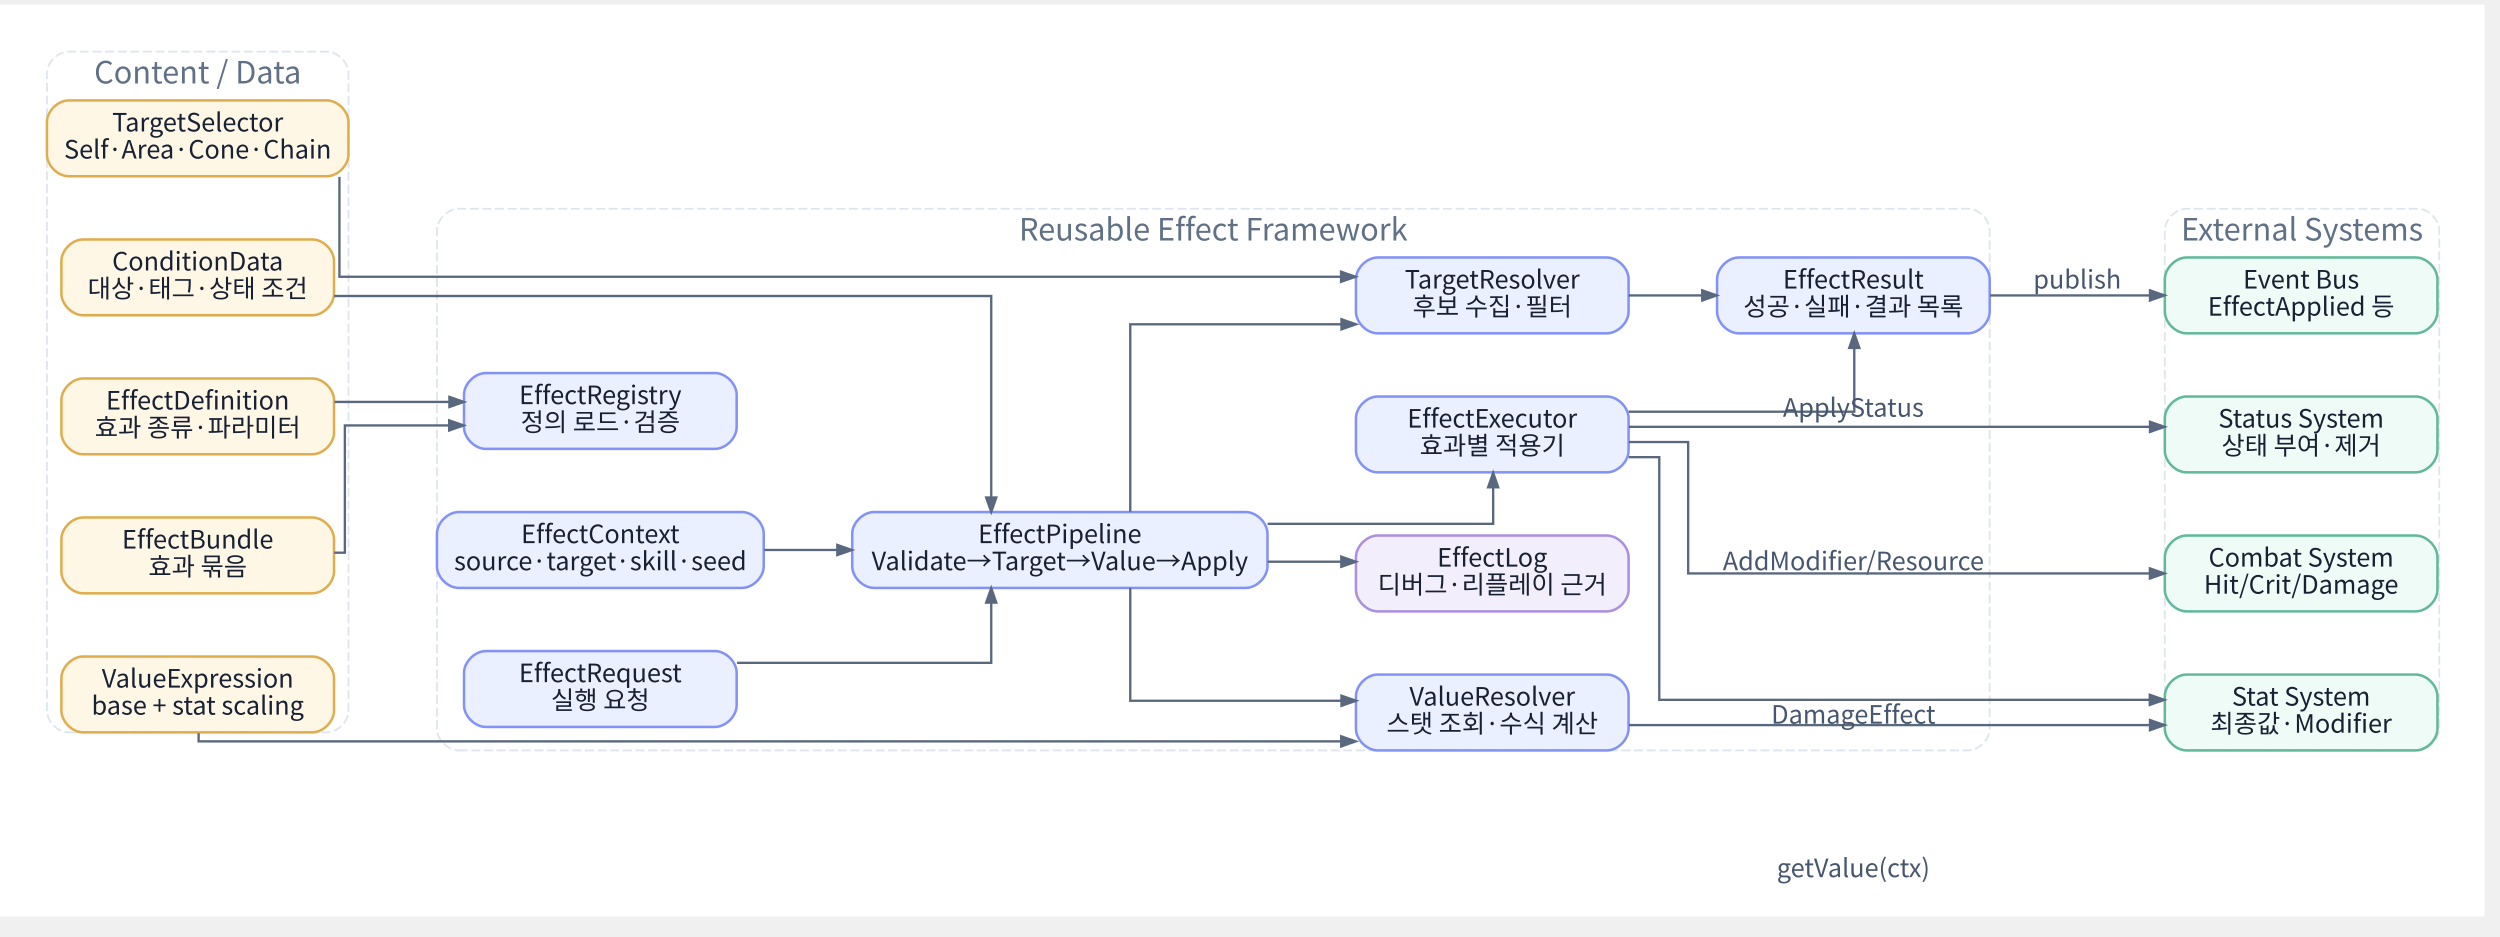
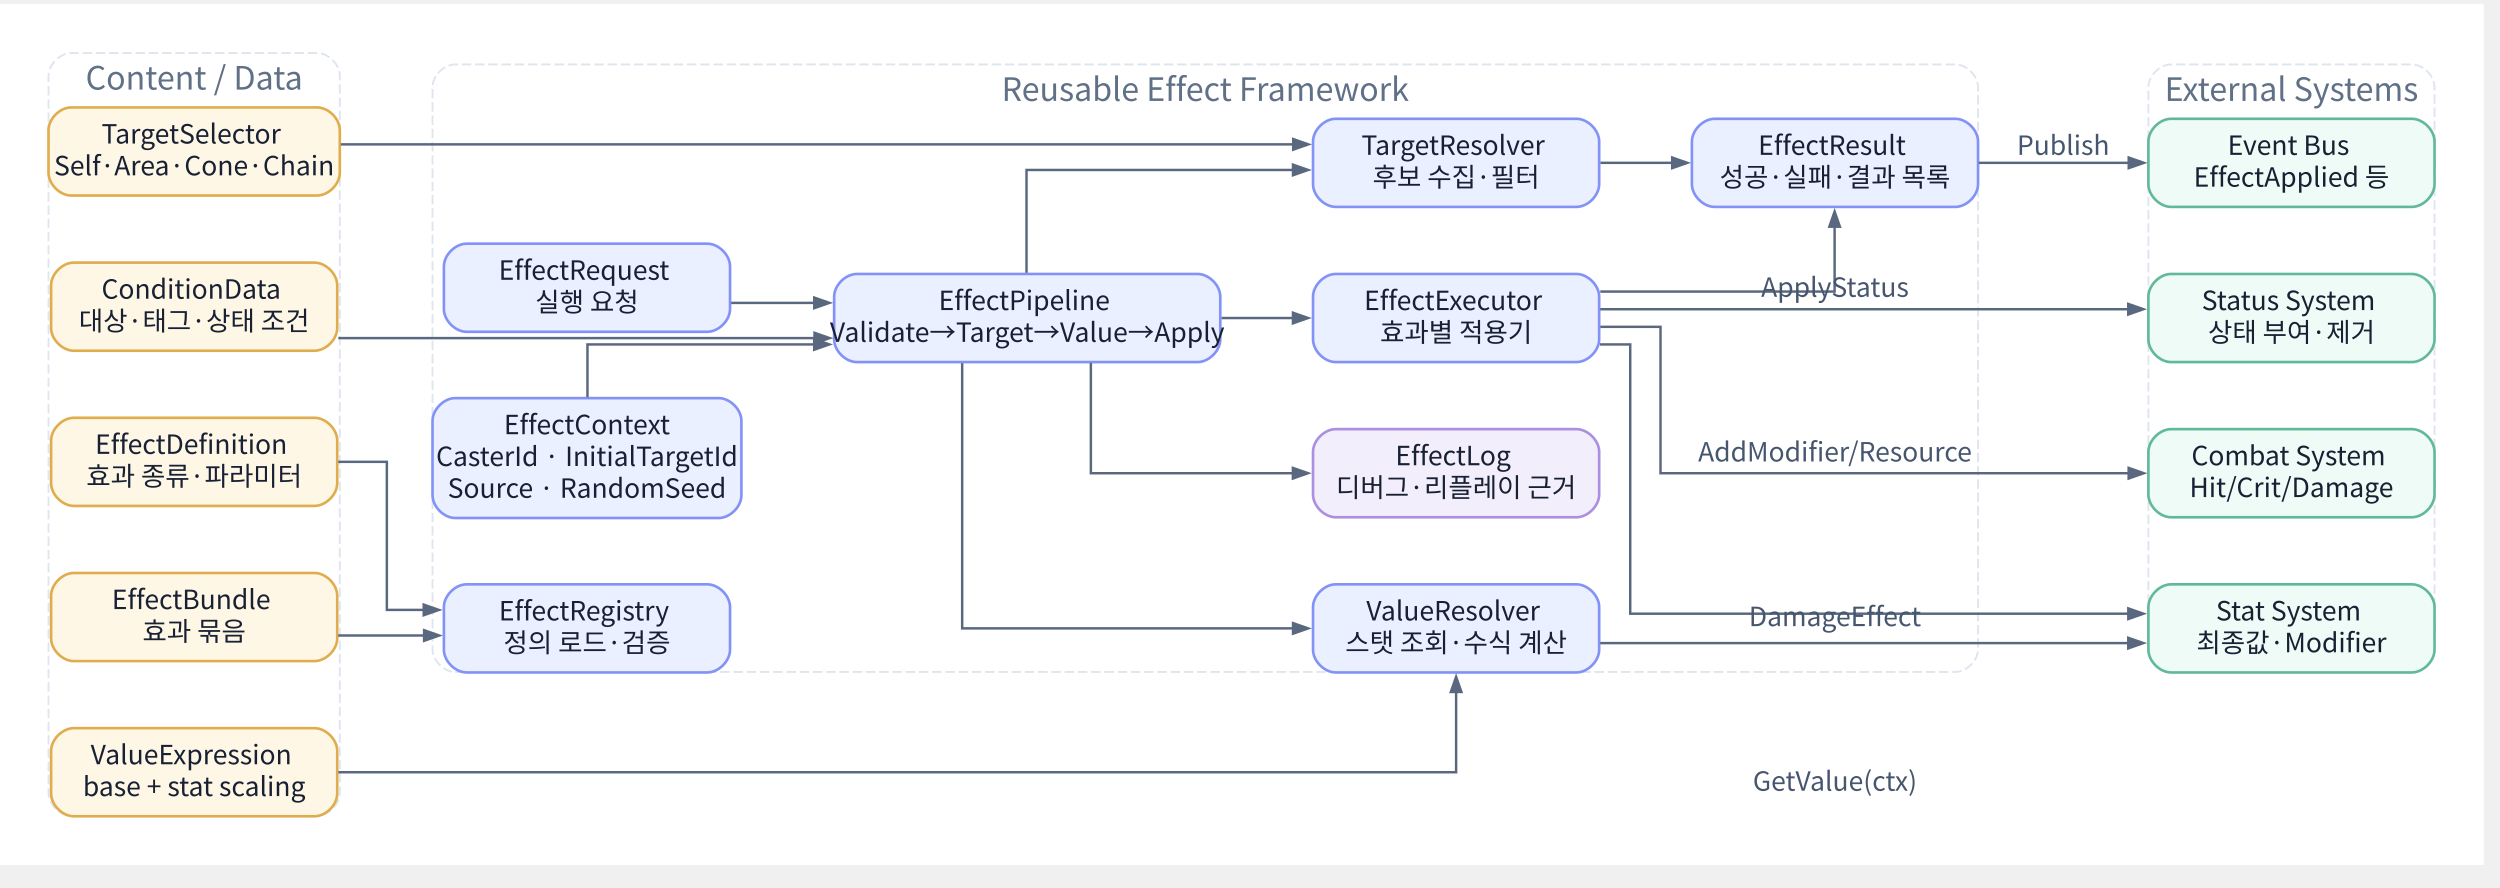
- <svg xmlns="http://www.w3.org/2000/svg" width="1393pt" height="522pt" viewBox="8.64 8.64 1384.64 513.64">
-   <g id="graph0" class="graph" transform="scale(1 1) rotate(0) translate(26.64 495.64)">
-     <polygon fill="#ffffff" stroke="transparent" points="-18,18 -18,-487 1358,-487 1358,18 -18,18" />
+ <svg xmlns="http://www.w3.org/2000/svg" width="1330pt" height="472pt" viewBox="9.00 9.00 1321.00 464.00">
+   <g id="graph0" class="graph" transform="scale(1 1) rotate(0) translate(26.64 445.64)">
+     <polygon fill="#ffffff" stroke="none" points="-18,18 -18,-437 1294.77,-437 1294.77,18 -18,18" />
    <g id="clust1" class="cluster">
-       <path fill="#ffffff" stroke="#dfe5ee" stroke-dasharray="5,2" d="M20,-84C20,-84 163,-84 163,-84 169,-84 175,-90 175,-96 175,-96 175,-449 175,-449 175,-455 169,-461 163,-461 163,-461 20,-461 20,-461 14,-461 8,-455 8,-449 8,-449 8,-96 8,-96 8,-90 14,-84 20,-84" />
-       <text text-anchor="middle" x="91.5" y="-443.4" font-family="Noto Sans CJK KR" font-size="17.00" fill="#607086">Content / Data</text>
+       <path fill="#ffffff" stroke="#dfe5ee" stroke-dasharray="5,2" d="M20,-8C20,-8 149.91,-8 149.91,-8 155.91,-8 161.91,-14 161.91,-20 161.91,-20 161.91,-399 161.91,-399 161.91,-405 155.91,-411 149.91,-411 149.91,-411 20,-411 20,-411 14,-411 8,-405 8,-399 8,-399 8,-20 8,-20 8,-14 14,-8 20,-8" />
+       <text xml:space="preserve" text-anchor="middle" x="84.95" y="-391.7" font-family="Noto Sans CJK KR" font-size="17.00" fill="#607086">Content / Data</text>
    </g>
    <g id="clust2" class="cluster">
-       <path fill="#ffffff" stroke="#dfe5ee" stroke-dasharray="5,2" d="M236,-74C236,-74 1072,-74 1072,-74 1078,-74 1084,-80 1084,-86 1084,-86 1084,-362 1084,-362 1084,-368 1078,-374 1072,-374 1072,-374 236,-374 236,-374 230,-374 224,-368 224,-362 224,-362 224,-86 224,-86 224,-80 230,-74 236,-74" />
-       <text text-anchor="middle" x="654" y="-356.4" font-family="Noto Sans CJK KR" font-size="17.00" fill="#607086">Reusable Effect Framework</text>
+       <path fill="#ffffff" stroke="#dfe5ee" stroke-dasharray="5,2" d="M222.91,-84C222.91,-84 1015.56,-84 1015.56,-84 1021.56,-84 1027.56,-90 1027.56,-96 1027.56,-96 1027.56,-393 1027.56,-393 1027.56,-399 1021.56,-405 1015.56,-405 1015.56,-405 222.91,-405 222.91,-405 216.91,-405 210.91,-399 210.91,-393 210.91,-393 210.91,-96 210.91,-96 210.91,-90 216.91,-84 222.91,-84" />
+       <text xml:space="preserve" text-anchor="middle" x="619.23" y="-385.7" font-family="Noto Sans CJK KR" font-size="17.00" fill="#607086">Reusable Effect Framework</text>
    </g>
    <g id="clust3" class="cluster">
-       <path fill="#ffffff" stroke="#dfe5ee" stroke-dasharray="5,2" d="M1193,-74C1193,-74 1321,-74 1321,-74 1327,-74 1333,-80 1333,-86 1333,-86 1333,-362 1333,-362 1333,-368 1327,-374 1321,-374 1321,-374 1193,-374 1193,-374 1187,-374 1181,-368 1181,-362 1181,-362 1181,-86 1181,-86 1181,-80 1187,-74 1193,-74" />
-       <text text-anchor="middle" x="1257" y="-356.4" font-family="Noto Sans CJK KR" font-size="17.00" fill="#607086">External Systems</text>
+       <path fill="#ffffff" stroke="#dfe5ee" stroke-dasharray="5,2" d="M1129.57,-84C1129.57,-84 1256.77,-84 1256.77,-84 1262.77,-84 1268.77,-90 1268.77,-96 1268.77,-96 1268.77,-393 1268.77,-393 1268.77,-399 1262.77,-405 1256.77,-405 1256.77,-405 1129.57,-405 1129.57,-405 1123.57,-405 1117.57,-399 1117.57,-393 1117.57,-393 1117.57,-96 1117.57,-96 1117.57,-90 1123.57,-84 1129.57,-84" />
+       <text xml:space="preserve" text-anchor="middle" x="1193.17" y="-385.7" font-family="Noto Sans CJK KR" font-size="17.00" fill="#607086">External Systems</text>
    </g>
    <g id="node1" class="node">
-       <path fill="#fff7e6" stroke="#e0ad4e" stroke-width="1.4" d="M155,-280C155,-280 28,-280 28,-280 22,-280 16,-274 16,-268 16,-268 16,-250 16,-250 16,-244 22,-238 28,-238 28,-238 155,-238 155,-238 161,-238 167,-244 167,-250 167,-250 167,-268 167,-268 167,-274 161,-280 155,-280" />
-       <text text-anchor="middle" x="91.5" y="-262.8" font-family="Noto Sans CJK KR" font-size="14.00" fill="#182033">EffectDefinition</text>
-       <text text-anchor="middle" x="91.5" y="-247.8" font-family="Noto Sans CJK KR" font-size="14.00" fill="#182033">효과 종류·파라미터</text>
+       <path fill="#fff7e6" stroke="#e0ad4e" stroke-width="1.4" d="M148.55,-218.28C148.55,-218.28 21.35,-218.28 21.35,-218.28 15.35,-218.28 9.35,-212.28 9.35,-206.28 9.35,-206.28 9.35,-183.72 9.35,-183.72 9.35,-177.72 15.35,-171.72 21.35,-171.72 21.35,-171.72 148.55,-171.72 148.55,-171.72 154.55,-171.72 160.55,-177.72 160.55,-183.72 160.55,-183.72 160.55,-206.28 160.55,-206.28 160.55,-212.28 154.55,-218.28 148.55,-218.28" />
+       <text xml:space="preserve" text-anchor="middle" x="84.95" y="-199.2" font-family="Noto Sans CJK KR" font-size="14.00" fill="#182033">EffectDefinition+ </text>
+       <text xml:space="preserve" text-anchor="middle" x="84.95" y="-182.4" font-family="Noto Sans CJK KR" font-size="14.00" fill="#182033">효과 종류·파라미터</text>
    </g>
    <g id="node6" class="node">
-       <path fill="#eaf0ff" stroke="#8292f7" stroke-width="1.4" d="M378,-283C378,-283 251,-283 251,-283 245,-283 239,-277 239,-271 239,-271 239,-253 239,-253 239,-247 245,-241 251,-241 251,-241 378,-241 378,-241 384,-241 390,-247 390,-253 390,-253 390,-271 390,-271 390,-277 384,-283 378,-283" />
-       <text text-anchor="middle" x="314.5" y="-265.8" font-family="Noto Sans CJK KR" font-size="14.00" fill="#182033">EffectRegistry</text>
-       <text text-anchor="middle" x="314.5" y="-250.8" font-family="Noto Sans CJK KR" font-size="14.00" fill="#182033">정의 로드·검증</text>
+       <path fill="#eaf0ff" stroke="#8292f7" stroke-width="1.4" d="M356.11,-130.28C356.11,-130.28 228.91,-130.28 228.91,-130.28 222.91,-130.28 216.91,-124.28 216.91,-118.28 216.91,-118.28 216.91,-95.72 216.91,-95.72 216.91,-89.72 222.91,-83.72 228.91,-83.72 228.91,-83.72 356.11,-83.72 356.11,-83.72 362.11,-83.72 368.11,-89.72 368.11,-95.72 368.11,-95.72 368.11,-118.28 368.11,-118.28 368.11,-124.28 362.11,-130.28 356.11,-130.28" />
+       <text xml:space="preserve" text-anchor="middle" x="292.51" y="-111.2" font-family="Noto Sans CJK KR" font-size="14.00" fill="#182033">EffectRegistry+ </text>
+       <text xml:space="preserve" text-anchor="middle" x="292.51" y="-94.4" font-family="Noto Sans CJK KR" font-size="14.00" fill="#182033">정의 로드·검증</text>
    </g>
    <g id="edge1" class="edge">
-       <path fill="none" stroke="#59687e" stroke-width="1.3" d="M167.31,-267C167.31,-267 230.9,-267 230.9,-267" />
-       <polygon fill="#59687e" stroke="#59687e" stroke-width="1.3" points="230.9,-269.8 238.9,-267 230.9,-264.2 230.9,-269.8" />
+       <path fill="none" stroke="#59687e" stroke-width="1.3" d="M161.08,-195C175.81,-195 186.77,-195 186.77,-195 186.77,-195 186.77,-116.76 186.77,-116.76 186.77,-116.76 206.26,-116.76 206.26,-116.76" />
+       <polygon fill="#59687e" stroke="#59687e" stroke-width="1.3" points="206.26,-119.56 214.26,-116.76 206.26,-113.96 206.26,-119.56" />
    </g>
    <g id="node2" class="node">
-       <path fill="#fff7e6" stroke="#e0ad4e" stroke-width="1.4" d="M155,-203C155,-203 28,-203 28,-203 22,-203 16,-197 16,-191 16,-191 16,-173 16,-173 16,-167 22,-161 28,-161 28,-161 155,-161 155,-161 161,-161 167,-167 167,-173 167,-173 167,-191 167,-191 167,-197 161,-203 155,-203" />
-       <text text-anchor="middle" x="91.5" y="-185.8" font-family="Noto Sans CJK KR" font-size="14.00" fill="#182033">EffectBundle</text>
-       <text text-anchor="middle" x="91.5" y="-170.8" font-family="Noto Sans CJK KR" font-size="14.00" fill="#182033">효과 묶음</text>
+       <path fill="#fff7e6" stroke="#e0ad4e" stroke-width="1.4" d="M148.55,-136.28C148.55,-136.28 21.35,-136.28 21.35,-136.28 15.35,-136.28 9.35,-130.28 9.35,-124.28 9.35,-124.28 9.35,-101.72 9.35,-101.72 9.35,-95.72 15.35,-89.72 21.35,-89.72 21.35,-89.72 148.55,-89.72 148.55,-89.72 154.55,-89.72 160.55,-95.72 160.55,-101.72 160.55,-101.72 160.55,-124.28 160.55,-124.28 160.55,-130.28 154.55,-136.28 148.55,-136.28" />
+       <text xml:space="preserve" text-anchor="middle" x="84.95" y="-117.2" font-family="Noto Sans CJK KR" font-size="14.00" fill="#182033">EffectBundle+ </text>
+       <text xml:space="preserve" text-anchor="middle" x="84.95" y="-100.4" font-family="Noto Sans CJK KR" font-size="14.00" fill="#182033">효과 묶음</text>
    </g>
    <g id="edge2" class="edge">
-       <path fill="none" stroke="#59687e" stroke-width="1.3" d="M167.14,-183.5C170.81,-183.5 173,-183.5 173,-183.5 173,-183.5 173,-254 173,-254 173,-254 230.78,-254 230.78,-254" />
-       <polygon fill="#59687e" stroke="#59687e" stroke-width="1.3" points="230.78,-256.8 238.78,-254 230.78,-251.2 230.78,-256.8" />
+       <path fill="none" stroke="#59687e" stroke-width="1.3" d="M161.06,-103.24C161.06,-103.24 206.45,-103.24 206.45,-103.24" />
+       <polygon fill="#59687e" stroke="#59687e" stroke-width="1.3" points="206.45,-106.04 214.45,-103.24 206.45,-100.44 206.45,-106.04" />
    </g>
    <g id="node3" class="node">
-       <path fill="#fff7e6" stroke="#e0ad4e" stroke-width="1.4" d="M163,-434C163,-434 20,-434 20,-434 14,-434 8,-428 8,-422 8,-422 8,-404 8,-404 8,-398 14,-392 20,-392 20,-392 163,-392 163,-392 169,-392 175,-398 175,-404 175,-404 175,-422 175,-422 175,-428 169,-434 163,-434" />
-       <text text-anchor="middle" x="91.5" y="-416.8" font-family="Noto Sans CJK KR" font-size="14.00" fill="#182033">TargetSelector</text>
-       <text text-anchor="middle" x="91.5" y="-401.8" font-family="Noto Sans CJK KR" font-size="14.00" fill="#182033">Self·Area·Cone·Chain</text>
+       <path fill="#fff7e6" stroke="#e0ad4e" stroke-width="1.4" d="M149.91,-382.28C149.91,-382.28 20,-382.28 20,-382.28 14,-382.28 8,-376.28 8,-370.28 8,-370.28 8,-347.72 8,-347.72 8,-341.72 14,-335.72 20,-335.72 20,-335.72 149.91,-335.72 149.91,-335.72 155.91,-335.72 161.91,-341.72 161.91,-347.72 161.91,-347.72 161.91,-370.28 161.91,-370.28 161.91,-376.28 155.91,-382.28 149.91,-382.28" />
+       <text xml:space="preserve" text-anchor="middle" x="84.95" y="-363.2" font-family="Noto Sans CJK KR" font-size="14.00" fill="#182033">TargetSelector+ </text>
+       <text xml:space="preserve" text-anchor="middle" x="84.95" y="-346.4" font-family="Noto Sans CJK KR" font-size="14.00" fill="#182033">Self·Area·Cone·Chain</text>
    </g>
    <g id="node10" class="node">
-       <path fill="#eaf0ff" stroke="#8292f7" stroke-width="1.4" d="M872,-347C872,-347 745,-347 745,-347 739,-347 733,-341 733,-335 733,-335 733,-317 733,-317 733,-311 739,-305 745,-305 745,-305 872,-305 872,-305 878,-305 884,-311 884,-317 884,-317 884,-335 884,-335 884,-341 878,-347 872,-347" />
-       <text text-anchor="middle" x="808.5" y="-329.8" font-family="Noto Sans CJK KR" font-size="14.00" fill="#182033">TargetResolver</text>
-       <text text-anchor="middle" x="808.5" y="-314.8" font-family="Noto Sans CJK KR" font-size="14.00" fill="#182033">후보 수집·필터</text>
+       <path fill="#eaf0ff" stroke="#8292f7" stroke-width="1.4" d="M815.36,-376.28C815.36,-376.28 688.16,-376.28 688.16,-376.28 682.16,-376.28 676.16,-370.28 676.16,-364.28 676.16,-364.28 676.16,-341.72 676.16,-341.72 676.16,-335.72 682.16,-329.72 688.16,-329.72 688.16,-329.72 815.36,-329.72 815.36,-329.72 821.36,-329.72 827.36,-335.72 827.36,-341.72 827.36,-341.72 827.36,-364.28 827.36,-364.28 827.36,-370.28 821.36,-376.28 815.36,-376.28" />
+       <text xml:space="preserve" text-anchor="middle" x="751.76" y="-357.2" font-family="Noto Sans CJK KR" font-size="14.00" fill="#182033">TargetResolver+ </text>
+       <text xml:space="preserve" text-anchor="middle" x="751.76" y="-340.4" font-family="Noto Sans CJK KR" font-size="14.00" fill="#182033">후보 수집·필터</text>
    </g>
    <g id="edge3" class="edge">
-       <path fill="none" stroke="#59687e" stroke-width="1.3" d="M170,-391.64C170,-368.96 170,-336.33 170,-336.33 170,-336.33 724.75,-336.33 724.75,-336.33" />
-       <polygon fill="#59687e" stroke="#59687e" stroke-width="1.3" points="724.75,-339.13 732.75,-336.33 724.75,-333.53 724.75,-339.13" />
+       <path fill="none" stroke="#59687e" stroke-width="1.3" d="M162.42,-362.76C162.42,-362.76 665.69,-362.76 665.69,-362.76" />
+       <polygon fill="#59687e" stroke="#59687e" stroke-width="1.3" points="665.69,-365.56 673.69,-362.76 665.69,-359.96 665.69,-365.56" />
    </g>
    <g id="node4" class="node">
-       <path fill="#fff7e6" stroke="#e0ad4e" stroke-width="1.4" d="M155,-126C155,-126 28,-126 28,-126 22,-126 16,-120 16,-114 16,-114 16,-96 16,-96 16,-90 22,-84 28,-84 28,-84 155,-84 155,-84 161,-84 167,-90 167,-96 167,-96 167,-114 167,-114 167,-120 161,-126 155,-126" />
-       <text text-anchor="middle" x="91.5" y="-108.8" font-family="Noto Sans CJK KR" font-size="14.00" fill="#182033">ValueExpression</text>
-       <text text-anchor="middle" x="91.5" y="-93.8" font-family="Noto Sans CJK KR" font-size="14.00" fill="#182033">base + stat scaling</text>
+       <path fill="#fff7e6" stroke="#e0ad4e" stroke-width="1.4" d="M148.55,-54.28C148.55,-54.28 21.35,-54.28 21.35,-54.28 15.35,-54.28 9.35,-48.28 9.35,-42.28 9.35,-42.28 9.35,-19.72 9.35,-19.72 9.35,-13.72 15.35,-7.72 21.35,-7.72 21.35,-7.72 148.55,-7.72 148.55,-7.72 154.55,-7.72 160.55,-13.72 160.55,-19.72 160.55,-19.72 160.55,-42.28 160.55,-42.28 160.55,-48.28 154.55,-54.28 148.55,-54.28" />
+       <text xml:space="preserve" text-anchor="middle" x="84.95" y="-35.2" font-family="Noto Sans CJK KR" font-size="14.00" fill="#182033">ValueExpression+ </text>
+       <text xml:space="preserve" text-anchor="middle" x="84.95" y="-18.4" font-family="Noto Sans CJK KR" font-size="14.00" fill="#182033">base + stat scaling</text>
    </g>
    <g id="node11" class="node">
-       <path fill="#eaf0ff" stroke="#8292f7" stroke-width="1.4" d="M872,-116C872,-116 745,-116 745,-116 739,-116 733,-110 733,-104 733,-104 733,-86 733,-86 733,-80 739,-74 745,-74 745,-74 872,-74 872,-74 878,-74 884,-80 884,-86 884,-86 884,-104 884,-104 884,-110 878,-116 872,-116" />
-       <text text-anchor="middle" x="808.5" y="-98.8" font-family="Noto Sans CJK KR" font-size="14.00" fill="#182033">ValueResolver</text>
-       <text text-anchor="middle" x="808.5" y="-83.8" font-family="Noto Sans CJK KR" font-size="14.00" fill="#182033">스탯 조회·수식 계산</text>
+       <path fill="#eaf0ff" stroke="#8292f7" stroke-width="1.4" d="M815.36,-130.28C815.36,-130.28 688.16,-130.28 688.16,-130.28 682.16,-130.28 676.16,-124.28 676.16,-118.28 676.16,-118.28 676.16,-95.72 676.16,-95.72 676.16,-89.72 682.16,-83.72 688.16,-83.72 688.16,-83.72 815.36,-83.72 815.36,-83.72 821.36,-83.72 827.36,-89.72 827.36,-95.72 827.36,-95.72 827.36,-118.28 827.36,-118.28 827.36,-124.28 821.36,-130.28 815.36,-130.28" />
+       <text xml:space="preserve" text-anchor="middle" x="751.76" y="-111.2" font-family="Noto Sans CJK KR" font-size="14.00" fill="#182033">ValueResolver+ </text>
+       <text xml:space="preserve" text-anchor="middle" x="751.76" y="-94.4" font-family="Noto Sans CJK KR" font-size="14.00" fill="#182033">스탯 조회·수식 계산</text>
    </g>
    <g id="edge4" class="edge">
-       <path fill="none" stroke="#59687e" stroke-width="1.3" d="M92,-83.53C92,-80.83 92,-79 92,-79 92,-79 724.84,-79 724.84,-79" />
-       <polygon fill="#59687e" stroke="#59687e" stroke-width="1.3" points="724.84,-81.8 732.84,-79 724.84,-76.2 724.84,-81.8" />
+       <path fill="none" stroke="#59687e" stroke-width="1.3" d="M161.12,-31C336.08,-31 751.77,-31 751.77,-31 751.77,-31 751.77,-73.4 751.77,-73.4" />
+       <polygon fill="#59687e" stroke="#59687e" stroke-width="1.3" points="748.97,-73.4 751.77,-81.4 754.57,-73.4 748.97,-73.4" />
    </g>
    <g id="node5" class="node">
-       <path fill="#fff7e6" stroke="#e0ad4e" stroke-width="1.4" d="M155,-357C155,-357 28,-357 28,-357 22,-357 16,-351 16,-345 16,-345 16,-327 16,-327 16,-321 22,-315 28,-315 28,-315 155,-315 155,-315 161,-315 167,-321 167,-327 167,-327 167,-345 167,-345 167,-351 161,-357 155,-357" />
-       <text text-anchor="middle" x="91.5" y="-339.8" font-family="Noto Sans CJK KR" font-size="14.00" fill="#182033">ConditionData</text>
-       <text text-anchor="middle" x="91.5" y="-324.8" font-family="Noto Sans CJK KR" font-size="14.00" fill="#182033">대상·태그·상태 조건</text>
+       <path fill="#fff7e6" stroke="#e0ad4e" stroke-width="1.4" d="M148.55,-300.28C148.55,-300.28 21.35,-300.28 21.35,-300.28 15.35,-300.28 9.35,-294.28 9.35,-288.28 9.35,-288.28 9.35,-265.72 9.35,-265.72 9.35,-259.72 15.35,-253.72 21.35,-253.72 21.35,-253.72 148.55,-253.72 148.55,-253.72 154.55,-253.72 160.55,-259.72 160.55,-265.72 160.55,-265.72 160.55,-288.28 160.55,-288.28 160.55,-294.28 154.55,-300.28 148.55,-300.28" />
+       <text xml:space="preserve" text-anchor="middle" x="84.95" y="-281.2" font-family="Noto Sans CJK KR" font-size="14.00" fill="#182033">ConditionData+ </text>
+       <text xml:space="preserve" text-anchor="middle" x="84.95" y="-264.4" font-family="Noto Sans CJK KR" font-size="14.00" fill="#182033">대상·태그·상태 조건</text>
    </g>
    <g id="node9" class="node">
-       <path fill="#eaf0ff" stroke="#8292f7" stroke-width="1.4" d="M672,-206C672,-206 466,-206 466,-206 460,-206 454,-200 454,-194 454,-194 454,-176 454,-176 454,-170 460,-164 466,-164 466,-164 672,-164 672,-164 678,-164 684,-170 684,-176 684,-176 684,-194 684,-194 684,-200 678,-206 672,-206" />
-       <text text-anchor="middle" x="569" y="-188.8" font-family="Noto Sans CJK KR" font-size="14.00" fill="#182033">EffectPipeline</text>
-       <text text-anchor="middle" x="569" y="-173.8" font-family="Noto Sans CJK KR" font-size="14.00" fill="#182033">Validate→Target→Value→Apply</text>
+       <path fill="#eaf0ff" stroke="#8292f7" stroke-width="1.4" d="M615.16,-294.28C615.16,-294.28 435.12,-294.28 435.12,-294.28 429.12,-294.28 423.12,-288.28 423.12,-282.28 423.12,-282.28 423.12,-259.72 423.12,-259.72 423.12,-253.72 429.12,-247.72 435.12,-247.72 435.12,-247.72 615.16,-247.72 615.16,-247.72 621.16,-247.72 627.16,-253.72 627.16,-259.72 627.16,-259.72 627.16,-282.28 627.16,-282.28 627.16,-288.28 621.16,-294.28 615.16,-294.28" />
+       <text xml:space="preserve" text-anchor="middle" x="525.14" y="-275.2" font-family="Noto Sans CJK KR" font-size="14.00" fill="#182033">EffectPipeline+ </text>
+       <text xml:space="preserve" text-anchor="middle" x="525.14" y="-258.4" font-family="Noto Sans CJK KR" font-size="14.00" fill="#182033">Validate→Target→Value→Apply</text>
    </g>
    <g id="edge5" class="edge">
-       <path fill="none" stroke="#59687e" stroke-width="1.3" d="M167.05,-325.67C292.71,-325.67 531,-325.67 531,-325.67 531,-325.67 531,-214.06 531,-214.06" />
-       <polygon fill="#59687e" stroke="#59687e" stroke-width="1.3" points="533.8,-214.06 531,-206.06 528.2,-214.06 533.8,-214.06" />
+       <path fill="none" stroke="#59687e" stroke-width="1.3" d="M161.12,-260.39C161.12,-260.39 412.74,-260.39 412.74,-260.39" />
+       <polygon fill="#59687e" stroke="#59687e" stroke-width="1.3" points="412.74,-263.19 420.74,-260.39 412.74,-257.59 412.74,-263.19" />
    </g>
    <g id="node7" class="node">
-       <path fill="#eaf0ff" stroke="#8292f7" stroke-width="1.4" d="M378,-129C378,-129 251,-129 251,-129 245,-129 239,-123 239,-117 239,-117 239,-99 239,-99 239,-93 245,-87 251,-87 251,-87 378,-87 378,-87 384,-87 390,-93 390,-99 390,-99 390,-117 390,-117 390,-123 384,-129 378,-129" />
-       <text text-anchor="middle" x="314.5" y="-111.8" font-family="Noto Sans CJK KR" font-size="14.00" fill="#182033">EffectRequest</text>
-       <text text-anchor="middle" x="314.5" y="-96.8" font-family="Noto Sans CJK KR" font-size="14.00" fill="#182033">실행 요청</text>
+       <path fill="#eaf0ff" stroke="#8292f7" stroke-width="1.4" d="M356.11,-310.28C356.11,-310.28 228.91,-310.28 228.91,-310.28 222.91,-310.28 216.91,-304.28 216.91,-298.28 216.91,-298.28 216.91,-275.72 216.91,-275.72 216.91,-269.72 222.91,-263.72 228.91,-263.72 228.91,-263.72 356.11,-263.72 356.11,-263.72 362.11,-263.72 368.11,-269.72 368.11,-275.72 368.11,-275.72 368.11,-298.28 368.11,-298.28 368.11,-304.28 362.11,-310.28 356.11,-310.28" />
+       <text xml:space="preserve" text-anchor="middle" x="292.51" y="-291.2" font-family="Noto Sans CJK KR" font-size="14.00" fill="#182033">EffectRequest+ </text>
+       <text xml:space="preserve" text-anchor="middle" x="292.51" y="-274.4" font-family="Noto Sans CJK KR" font-size="14.00" fill="#182033">실행 요청</text>
    </g>
    <g id="edge6" class="edge">
-       <path fill="none" stroke="#59687e" stroke-width="1.3" d="M390.22,-122.5C452.65,-122.5 531,-122.5 531,-122.5 531,-122.5 531,-155.84 531,-155.84" />
-       <polygon fill="#59687e" stroke="#59687e" stroke-width="1.3" points="528.2,-155.84 531,-163.84 533.8,-155.84 528.2,-155.84" />
+       <path fill="none" stroke="#59687e" stroke-width="1.3" d="M368.68,-279C368.68,-279 412.62,-279 412.62,-279" />
+       <polygon fill="#59687e" stroke="#59687e" stroke-width="1.3" points="412.62,-281.8 420.62,-279 412.62,-276.2 412.62,-281.8" />
    </g>
    <g id="node8" class="node">
-       <path fill="#eaf0ff" stroke="#8292f7" stroke-width="1.4" d="M393,-206C393,-206 236,-206 236,-206 230,-206 224,-200 224,-194 224,-194 224,-176 224,-176 224,-170 230,-164 236,-164 236,-164 393,-164 393,-164 399,-164 405,-170 405,-176 405,-176 405,-194 405,-194 405,-200 399,-206 393,-206" />
-       <text text-anchor="middle" x="314.5" y="-188.8" font-family="Noto Sans CJK KR" font-size="14.00" fill="#182033">EffectContext</text>
-       <text text-anchor="middle" x="314.5" y="-173.8" font-family="Noto Sans CJK KR" font-size="14.00" fill="#182033">source·target·skill·seed</text>
+       <path fill="#eaf0ff" stroke="#8292f7" stroke-width="1.4" d="M362.12,-228.68C362.12,-228.68 222.91,-228.68 222.91,-228.68 216.91,-228.68 210.91,-222.68 210.91,-216.68 210.91,-216.68 210.91,-177.32 210.91,-177.32 210.91,-171.32 216.91,-165.32 222.91,-165.32 222.91,-165.32 362.12,-165.32 362.12,-165.32 368.12,-165.32 374.12,-171.32 374.12,-177.32 374.12,-177.32 374.12,-216.68 374.12,-216.68 374.12,-222.68 368.12,-228.68 362.12,-228.68" />
+       <text xml:space="preserve" text-anchor="middle" x="292.51" y="-209.6" font-family="Noto Sans CJK KR" font-size="14.00" fill="#182033">EffectContext</text>
+       <text xml:space="preserve" text-anchor="middle" x="292.51" y="-192.8" font-family="Noto Sans CJK KR" font-size="14.00" fill="#182033">CasterId · InitialTargetId</text>
+       <text xml:space="preserve" text-anchor="middle" x="292.51" y="-176" font-family="Noto Sans CJK KR" font-size="14.00" fill="#182033">Source · RandomSeed</text>
    </g>
    <g id="edge7" class="edge">
-       <path fill="none" stroke="#59687e" stroke-width="1.3" d="M405.3,-185C405.3,-185 445.76,-185 445.76,-185" />
-       <polygon fill="#59687e" stroke="#59687e" stroke-width="1.3" points="445.76,-187.8 453.76,-185 445.76,-182.2 445.76,-187.8" />
+       <path fill="none" stroke="#59687e" stroke-width="1.3" d="M292.77,-229.14C292.77,-243.41 292.77,-257.05 292.77,-257.05 292.77,-257.05 412.58,-257.05 412.58,-257.05" />
+       <polygon fill="#59687e" stroke="#59687e" stroke-width="1.3" points="412.58,-259.85 420.58,-257.05 412.58,-254.25 412.58,-259.85" />
    </g>
    <g id="edge8" class="edge">
-       <path fill="none" stroke="#59687e" stroke-width="1.3" d="M608,-206.2C608,-241.87 608,-310 608,-310 608,-310 724.99,-310 724.99,-310" />
-       <polygon fill="#59687e" stroke="#59687e" stroke-width="1.3" points="724.99,-312.8 732.99,-310 724.99,-307.2 724.99,-312.8" />
+       <path fill="none" stroke="#59687e" stroke-width="1.3" d="M524.77,-294.9C524.77,-317.91 524.77,-349.24 524.77,-349.24 524.77,-349.24 665.58,-349.24 665.58,-349.24" />
+       <polygon fill="#59687e" stroke="#59687e" stroke-width="1.3" points="665.58,-352.04 673.58,-349.24 665.58,-346.44 665.58,-352.04" />
    </g>
    <g id="edge9" class="edge">
-       <path fill="none" stroke="#59687e" stroke-width="1.3" d="M608,-163.93C608,-139.19 608,-101.5 608,-101.5 608,-101.5 724.99,-101.5 724.99,-101.5" />
-       <polygon fill="#59687e" stroke="#59687e" stroke-width="1.3" points="724.99,-104.3 732.99,-101.5 724.99,-98.7 724.99,-104.3" />
+       <path fill="none" stroke="#59687e" stroke-width="1.3" d="M490.77,-247.15C490.77,-201.67 490.77,-107 490.77,-107 490.77,-107 665.6,-107 665.6,-107" />
+       <polygon fill="#59687e" stroke="#59687e" stroke-width="1.3" points="665.6,-109.8 673.6,-107 665.6,-104.2 665.6,-109.8" />
    </g>
    <g id="node12" class="node">
-       <path fill="#eaf0ff" stroke="#8292f7" stroke-width="1.4" d="M872,-270C872,-270 745,-270 745,-270 739,-270 733,-264 733,-258 733,-258 733,-240 733,-240 733,-234 739,-228 745,-228 745,-228 872,-228 872,-228 878,-228 884,-234 884,-240 884,-240 884,-258 884,-258 884,-264 878,-270 872,-270" />
-       <text text-anchor="middle" x="808.5" y="-252.8" font-family="Noto Sans CJK KR" font-size="14.00" fill="#182033">EffectExecutor</text>
-       <text text-anchor="middle" x="808.5" y="-237.8" font-family="Noto Sans CJK KR" font-size="14.00" fill="#182033">효과별 적용기</text>
+       <path fill="#eaf0ff" stroke="#8292f7" stroke-width="1.4" d="M815.36,-294.28C815.36,-294.28 688.16,-294.28 688.16,-294.28 682.16,-294.28 676.16,-288.28 676.16,-282.28 676.16,-282.28 676.16,-259.72 676.16,-259.72 676.16,-253.72 682.16,-247.72 688.16,-247.72 688.16,-247.72 815.36,-247.72 815.36,-247.72 821.36,-247.72 827.36,-253.72 827.36,-259.72 827.36,-259.72 827.36,-282.28 827.36,-282.28 827.36,-288.28 821.36,-294.28 815.36,-294.28" />
+       <text xml:space="preserve" text-anchor="middle" x="751.76" y="-275.2" font-family="Noto Sans CJK KR" font-size="14.00" fill="#182033">EffectExecutor+ </text>
+       <text xml:space="preserve" text-anchor="middle" x="751.76" y="-258.4" font-family="Noto Sans CJK KR" font-size="14.00" fill="#182033">효과별 적용기</text>
    </g>
    <g id="edge10" class="edge">
-       <path fill="none" stroke="#59687e" stroke-width="1.3" d="M684.08,-199.5C745.67,-199.5 809,-199.5 809,-199.5 809,-199.5 809,-219.72 809,-219.72" />
-       <polygon fill="#59687e" stroke="#59687e" stroke-width="1.3" points="806.2,-219.72 809,-227.72 811.8,-219.72 806.2,-219.72" />
+       <path fill="none" stroke="#59687e" stroke-width="1.3" d="M627.84,-271C627.84,-271 665.56,-271 665.56,-271" />
+       <polygon fill="#59687e" stroke="#59687e" stroke-width="1.3" points="665.56,-273.8 673.56,-271 665.56,-268.2 665.56,-273.8" />
    </g>
    <g id="node14" class="node">
-       <path fill="#f3eefc" stroke="#ab8fe0" stroke-width="1.4" d="M872,-193C872,-193 745,-193 745,-193 739,-193 733,-187 733,-181 733,-181 733,-163 733,-163 733,-157 739,-151 745,-151 745,-151 872,-151 872,-151 878,-151 884,-157 884,-163 884,-163 884,-181 884,-181 884,-187 878,-193 872,-193" />
-       <text text-anchor="middle" x="808.5" y="-175.8" font-family="Noto Sans CJK KR" font-size="14.00" fill="#182033">EffectLog</text>
-       <text text-anchor="middle" x="808.5" y="-160.8" font-family="Noto Sans CJK KR" font-size="14.00" fill="#182033">디버그·리플레이 근거</text>
+       <path fill="#f3eefc" stroke="#ab8fe0" stroke-width="1.4" d="M815.36,-212.28C815.36,-212.28 688.16,-212.28 688.16,-212.28 682.16,-212.28 676.16,-206.28 676.16,-200.28 676.16,-200.28 676.16,-177.72 676.16,-177.72 676.16,-171.72 682.16,-165.72 688.16,-165.72 688.16,-165.72 815.36,-165.72 815.36,-165.72 821.36,-165.72 827.36,-171.72 827.36,-177.72 827.36,-177.72 827.36,-200.28 827.36,-200.28 827.36,-206.28 821.36,-212.28 815.36,-212.28" />
+       <text xml:space="preserve" text-anchor="middle" x="751.76" y="-193.2" font-family="Noto Sans CJK KR" font-size="14.00" fill="#182033">EffectLog+ </text>
+       <text xml:space="preserve" text-anchor="middle" x="751.76" y="-176.4" font-family="Noto Sans CJK KR" font-size="14.00" fill="#182033">디버그·리플레이 근거</text>
    </g>
    <g id="edge18" class="edge">
-       <path fill="none" stroke="#59687e" stroke-width="1.3" d="M684.19,-178.5C684.19,-178.5 724.89,-178.5 724.89,-178.5" />
-       <polygon fill="#59687e" stroke="#59687e" stroke-width="1.3" points="724.89,-181.3 732.89,-178.5 724.89,-175.7 724.89,-181.3" />
+       <path fill="none" stroke="#59687e" stroke-width="1.3" d="M558.77,-247.28C558.77,-223.06 558.77,-189 558.77,-189 558.77,-189 665.52,-189 665.52,-189" />
+       <polygon fill="#59687e" stroke="#59687e" stroke-width="1.3" points="665.52,-191.8 673.52,-189 665.52,-186.2 665.52,-191.8" />
    </g>
    <g id="node13" class="node">
-       <path fill="#eaf0ff" stroke="#8292f7" stroke-width="1.4" d="M1072,-347C1072,-347 945,-347 945,-347 939,-347 933,-341 933,-335 933,-335 933,-317 933,-317 933,-311 939,-305 945,-305 945,-305 1072,-305 1072,-305 1078,-305 1084,-311 1084,-317 1084,-317 1084,-335 1084,-335 1084,-341 1078,-347 1072,-347" />
-       <text text-anchor="middle" x="1008.5" y="-329.8" font-family="Noto Sans CJK KR" font-size="14.00" fill="#182033">EffectResult</text>
-       <text text-anchor="middle" x="1008.5" y="-314.8" font-family="Noto Sans CJK KR" font-size="14.00" fill="#182033">성공·실패·결과 목록</text>
+       <path fill="#eaf0ff" stroke="#8292f7" stroke-width="1.4" d="M1015.56,-376.28C1015.56,-376.28 888.36,-376.28 888.36,-376.28 882.36,-376.28 876.36,-370.28 876.36,-364.28 876.36,-364.28 876.36,-341.72 876.36,-341.72 876.36,-335.72 882.36,-329.72 888.36,-329.72 888.36,-329.72 1015.56,-329.72 1015.56,-329.72 1021.56,-329.72 1027.56,-335.72 1027.56,-341.72 1027.56,-341.72 1027.56,-364.28 1027.56,-364.28 1027.56,-370.28 1021.56,-376.28 1015.56,-376.28" />
+       <text xml:space="preserve" text-anchor="middle" x="951.96" y="-357.2" font-family="Noto Sans CJK KR" font-size="14.00" fill="#182033">EffectResult+ </text>
+       <text xml:space="preserve" text-anchor="middle" x="951.96" y="-340.4" font-family="Noto Sans CJK KR" font-size="14.00" fill="#182033">성공·실패·결과 목록</text>
    </g>
    <g id="edge11" class="edge">
-       <path fill="none" stroke="#59687e" stroke-width="1.3" d="M884.11,-326C884.11,-326 924.78,-326 924.78,-326" />
-       <polygon fill="#59687e" stroke="#59687e" stroke-width="1.3" points="924.78,-328.8 932.78,-326 924.78,-323.2 924.78,-328.8" />
+       <path fill="none" stroke="#59687e" stroke-width="1.3" d="M828.02,-353C828.02,-353 865.95,-353 865.95,-353" />
+       <polygon fill="#59687e" stroke="#59687e" stroke-width="1.3" points="865.95,-355.8 873.95,-353 865.95,-350.2 865.95,-355.8" />
    </g>
    <g id="node15" class="node">
-       <path fill="#eefbf6" stroke="#61b99a" stroke-width="1.4" d="M1320,-116C1320,-116 1193,-116 1193,-116 1187,-116 1181,-110 1181,-104 1181,-104 1181,-86 1181,-86 1181,-80 1187,-74 1193,-74 1193,-74 1320,-74 1320,-74 1326,-74 1332,-80 1332,-86 1332,-86 1332,-104 1332,-104 1332,-110 1326,-116 1320,-116" />
-       <text text-anchor="middle" x="1256.5" y="-98.8" font-family="Noto Sans CJK KR" font-size="14.00" fill="#182033">Stat System</text>
-       <text text-anchor="middle" x="1256.5" y="-83.8" font-family="Noto Sans CJK KR" font-size="14.00" fill="#182033">최종값·Modifier</text>
+       <path fill="#eefbf6" stroke="#61b99a" stroke-width="1.4" d="M1256.77,-130.28C1256.77,-130.28 1129.57,-130.28 1129.57,-130.28 1123.57,-130.28 1117.57,-124.28 1117.57,-118.28 1117.57,-118.28 1117.57,-95.72 1117.57,-95.72 1117.57,-89.72 1123.57,-83.72 1129.57,-83.72 1129.57,-83.72 1256.77,-83.72 1256.77,-83.72 1262.77,-83.72 1268.77,-89.72 1268.77,-95.72 1268.77,-95.72 1268.77,-118.28 1268.77,-118.28 1268.77,-124.28 1262.77,-130.28 1256.77,-130.28" />
+       <text xml:space="preserve" text-anchor="middle" x="1193.17" y="-111.2" font-family="Noto Sans CJK KR" font-size="14.00" fill="#182033">Stat System+ </text>
+       <text xml:space="preserve" text-anchor="middle" x="1193.17" y="-94.4" font-family="Noto Sans CJK KR" font-size="14.00" fill="#182033">최종값·Modifier</text>
    </g>
    <g id="edge12" class="edge">
-       <path fill="none" stroke="#59687e" stroke-width="1.3" d="M884.24,-88C884.24,-88 1172.79,-88 1172.79,-88" />
-       <polygon fill="#59687e" stroke="#59687e" stroke-width="1.3" points="1172.79,-90.8 1180.79,-88 1172.79,-85.2 1172.79,-90.8" />
-       <text text-anchor="middle" x="1008.5" y="-3.8" font-family="Noto Sans CJK KR" font-size="14.00" fill="#46566e">getValue(ctx)</text>
+       <path fill="none" stroke="#59687e" stroke-width="1.3" d="M827.89,-99.24C827.89,-99.24 1106.93,-99.24 1106.93,-99.24" />
+       <polygon fill="#59687e" stroke="#59687e" stroke-width="1.3" points="1106.93,-102.04 1114.93,-99.24 1106.93,-96.44 1106.93,-102.04" />
+       <text xml:space="preserve" text-anchor="middle" x="951.96" y="-21.2" font-family="Noto Sans CJK KR" font-size="14.00" fill="#46566e">GetValue(ctx)</text>
    </g>
    <g id="edge16" class="edge">
-       <path fill="none" stroke="#59687e" stroke-width="1.3" d="M884.01,-261.6C940.85,-261.6 1009,-261.6 1009,-261.6 1009,-261.6 1009,-296.91 1009,-296.91" />
-       <polygon fill="#59687e" stroke="#59687e" stroke-width="1.3" points="1006.2,-296.91 1009,-304.91 1011.8,-296.91 1006.2,-296.91" />
+       <path fill="none" stroke="#59687e" stroke-width="1.3" d="M827.95,-284.97C884.47,-284.97 951.77,-284.97 951.77,-284.97 951.77,-284.97 951.77,-319.24 951.77,-319.24" />
+       <polygon fill="#59687e" stroke="#59687e" stroke-width="1.3" points="948.97,-319.24 951.77,-327.24 954.57,-319.24 948.97,-319.24" />
    </g>
    <g id="edge15" class="edge">
-       <path fill="none" stroke="#59687e" stroke-width="1.3" d="M884.03,-236.4C894.08,-236.4 901,-236.4 901,-236.4 901,-236.4 901,-102 901,-102 901,-102 1172.67,-102 1172.67,-102" />
-       <polygon fill="#59687e" stroke="#59687e" stroke-width="1.3" points="1172.67,-104.8 1180.67,-102 1172.67,-99.2 1172.67,-104.8" />
-       <text text-anchor="middle" x="1008.5" y="-173.8" font-family="Noto Sans CJK KR" font-size="14.00" fill="#46566e">AddModifier/Resource</text>
+       <path fill="none" stroke="#59687e" stroke-width="1.3" d="M827.75,-257.03C837.28,-257.03 843.77,-257.03 843.77,-257.03 843.77,-257.03 843.77,-114.76 843.77,-114.76 843.77,-114.76 1106.96,-114.76 1106.96,-114.76" />
+       <polygon fill="#59687e" stroke="#59687e" stroke-width="1.3" points="1106.96,-117.56 1114.96,-114.76 1106.96,-111.96 1106.96,-117.56" />
+       <text xml:space="preserve" text-anchor="middle" x="951.96" y="-195.2" font-family="Noto Sans CJK KR" font-size="14.00" fill="#46566e">AddModifier/Resource</text>
    </g>
    <g id="node16" class="node">
-       <path fill="#eefbf6" stroke="#61b99a" stroke-width="1.4" d="M1320,-193C1320,-193 1193,-193 1193,-193 1187,-193 1181,-187 1181,-181 1181,-181 1181,-163 1181,-163 1181,-157 1187,-151 1193,-151 1193,-151 1320,-151 1320,-151 1326,-151 1332,-157 1332,-163 1332,-163 1332,-181 1332,-181 1332,-187 1326,-193 1320,-193" />
-       <text text-anchor="middle" x="1256.5" y="-175.8" font-family="Noto Sans CJK KR" font-size="14.00" fill="#182033">Combat System</text>
-       <text text-anchor="middle" x="1256.5" y="-160.8" font-family="Noto Sans CJK KR" font-size="14.00" fill="#182033">Hit/Crit/Damage</text>
+       <path fill="#eefbf6" stroke="#61b99a" stroke-width="1.4" d="M1256.77,-212.28C1256.77,-212.28 1129.57,-212.28 1129.57,-212.28 1123.57,-212.28 1117.57,-206.28 1117.57,-200.28 1117.57,-200.28 1117.57,-177.72 1117.57,-177.72 1117.57,-171.72 1123.57,-165.72 1129.57,-165.72 1129.57,-165.72 1256.77,-165.72 1256.77,-165.72 1262.77,-165.72 1268.77,-171.72 1268.77,-177.72 1268.77,-177.72 1268.77,-200.28 1268.77,-200.28 1268.77,-206.28 1262.77,-212.28 1256.77,-212.28" />
+       <text xml:space="preserve" text-anchor="middle" x="1193.17" y="-193.2" font-family="Noto Sans CJK KR" font-size="14.00" fill="#182033">Combat System+ </text>
+       <text xml:space="preserve" text-anchor="middle" x="1193.17" y="-176.4" font-family="Noto Sans CJK KR" font-size="14.00" fill="#182033">Hit/Crit/Damage</text>
    </g>
    <g id="edge13" class="edge">
-       <path fill="none" stroke="#59687e" stroke-width="1.3" d="M884.15,-244.8C902.53,-244.8 917,-244.8 917,-244.8 917,-244.8 917,-172 917,-172 917,-172 1172.73,-172 1172.73,-172" />
-       <polygon fill="#59687e" stroke="#59687e" stroke-width="1.3" points="1172.73,-174.8 1180.73,-172 1172.73,-169.2 1172.73,-174.8" />
-       <text text-anchor="middle" x="1008.5" y="-88.8" font-family="Noto Sans CJK KR" font-size="14.00" fill="#46566e">DamageEffect</text>
+       <path fill="none" stroke="#59687e" stroke-width="1.3" d="M827.95,-266.34C845.82,-266.34 859.77,-266.34 859.77,-266.34 859.77,-266.34 859.77,-189 859.77,-189 859.77,-189 1107.14,-189 1107.14,-189" />
+       <polygon fill="#59687e" stroke="#59687e" stroke-width="1.3" points="1107.14,-191.8 1115.14,-189 1107.14,-186.2 1107.14,-191.8" />
+       <text xml:space="preserve" text-anchor="middle" x="951.96" y="-108.2" font-family="Noto Sans CJK KR" font-size="14.00" fill="#46566e">DamageEffect</text>
    </g>
    <g id="node17" class="node">
-       <path fill="#eefbf6" stroke="#61b99a" stroke-width="1.4" d="M1320,-270C1320,-270 1193,-270 1193,-270 1187,-270 1181,-264 1181,-258 1181,-258 1181,-240 1181,-240 1181,-234 1187,-228 1193,-228 1193,-228 1320,-228 1320,-228 1326,-228 1332,-234 1332,-240 1332,-240 1332,-258 1332,-258 1332,-264 1326,-270 1320,-270" />
-       <text text-anchor="middle" x="1256.5" y="-252.8" font-family="Noto Sans CJK KR" font-size="14.00" fill="#182033">Status System</text>
-       <text text-anchor="middle" x="1256.5" y="-237.8" font-family="Noto Sans CJK KR" font-size="14.00" fill="#182033">상태 부여·제거</text>
+       <path fill="#eefbf6" stroke="#61b99a" stroke-width="1.4" d="M1256.77,-294.28C1256.77,-294.28 1129.57,-294.28 1129.57,-294.28 1123.57,-294.28 1117.57,-288.28 1117.57,-282.28 1117.57,-282.28 1117.57,-259.72 1117.57,-259.72 1117.57,-253.72 1123.57,-247.72 1129.57,-247.72 1129.57,-247.72 1256.77,-247.72 1256.77,-247.72 1262.77,-247.72 1268.77,-253.72 1268.77,-259.72 1268.77,-259.72 1268.77,-282.28 1268.77,-282.28 1268.77,-288.28 1262.77,-294.28 1256.77,-294.28" />
+       <text xml:space="preserve" text-anchor="middle" x="1193.17" y="-275.2" font-family="Noto Sans CJK KR" font-size="14.00" fill="#182033">Status System+ </text>
+       <text xml:space="preserve" text-anchor="middle" x="1193.17" y="-258.4" font-family="Noto Sans CJK KR" font-size="14.00" fill="#182033">상태 부여·제거</text>
    </g>
    <g id="edge14" class="edge">
-       <path fill="none" stroke="#59687e" stroke-width="1.3" d="M884.24,-253.2C884.24,-253.2 1172.79,-253.2 1172.79,-253.2" />
-       <polygon fill="#59687e" stroke="#59687e" stroke-width="1.3" points="1172.79,-256 1180.79,-253.2 1172.79,-250.4 1172.79,-256" />
-       <text text-anchor="middle" x="1008.5" y="-258.8" font-family="Noto Sans CJK KR" font-size="14.00" fill="#46566e">ApplyStatus</text>
+       <path fill="none" stroke="#59687e" stroke-width="1.3" d="M827.89,-275.66C827.89,-275.66 1106.93,-275.66 1106.93,-275.66" />
+       <polygon fill="#59687e" stroke="#59687e" stroke-width="1.3" points="1106.93,-278.46 1114.93,-275.66 1106.93,-272.86 1106.93,-278.46" />
+       <text xml:space="preserve" text-anchor="middle" x="951.96" y="-282.2" font-family="Noto Sans CJK KR" font-size="14.00" fill="#46566e">ApplyStatus</text>
    </g>
    <g id="node18" class="node">
-       <path fill="#eefbf6" stroke="#61b99a" stroke-width="1.4" d="M1320,-347C1320,-347 1193,-347 1193,-347 1187,-347 1181,-341 1181,-335 1181,-335 1181,-317 1181,-317 1181,-311 1187,-305 1193,-305 1193,-305 1320,-305 1320,-305 1326,-305 1332,-311 1332,-317 1332,-317 1332,-335 1332,-335 1332,-341 1326,-347 1320,-347" />
-       <text text-anchor="middle" x="1256.5" y="-329.8" font-family="Noto Sans CJK KR" font-size="14.00" fill="#182033">Event Bus</text>
-       <text text-anchor="middle" x="1256.5" y="-314.8" font-family="Noto Sans CJK KR" font-size="14.00" fill="#182033">EffectApplied 등</text>
+       <path fill="#eefbf6" stroke="#61b99a" stroke-width="1.4" d="M1256.77,-376.28C1256.77,-376.28 1129.57,-376.28 1129.57,-376.28 1123.57,-376.28 1117.57,-370.28 1117.57,-364.28 1117.57,-364.28 1117.57,-341.72 1117.57,-341.72 1117.57,-335.72 1123.57,-329.72 1129.57,-329.72 1129.57,-329.72 1256.77,-329.72 1256.77,-329.72 1262.77,-329.72 1268.77,-335.72 1268.77,-341.72 1268.77,-341.72 1268.77,-364.28 1268.77,-364.28 1268.77,-370.28 1262.77,-376.28 1256.77,-376.28" />
+       <text xml:space="preserve" text-anchor="middle" x="1193.17" y="-357.2" font-family="Noto Sans CJK KR" font-size="14.00" fill="#182033">Event Bus+ </text>
+       <text xml:space="preserve" text-anchor="middle" x="1193.17" y="-340.4" font-family="Noto Sans CJK KR" font-size="14.00" fill="#182033">EffectApplied 등</text>
    </g>
    <g id="edge17" class="edge">
-       <path fill="none" stroke="#59687e" stroke-width="1.3" d="M1084.26,-326C1084.26,-326 1172.78,-326 1172.78,-326" />
-       <polygon fill="#59687e" stroke="#59687e" stroke-width="1.3" points="1172.78,-328.8 1180.78,-326 1172.78,-323.2 1172.78,-328.8" />
-       <text text-anchor="middle" x="1132.5" y="-329.8" font-family="Noto Sans CJK KR" font-size="14.00" fill="#46566e">publish</text>
+       <path fill="none" stroke="#59687e" stroke-width="1.3" d="M1027.95,-353C1027.95,-353 1107.18,-353 1107.18,-353" />
+       <polygon fill="#59687e" stroke="#59687e" stroke-width="1.3" points="1107.18,-355.8 1115.18,-353 1107.18,-350.2 1107.18,-355.8" />
+       <text xml:space="preserve" text-anchor="middle" x="1072.57" y="-357.2" font-family="Noto Sans CJK KR" font-size="14.00" fill="#46566e">Publish</text>
    </g>
  </g>
</svg>
